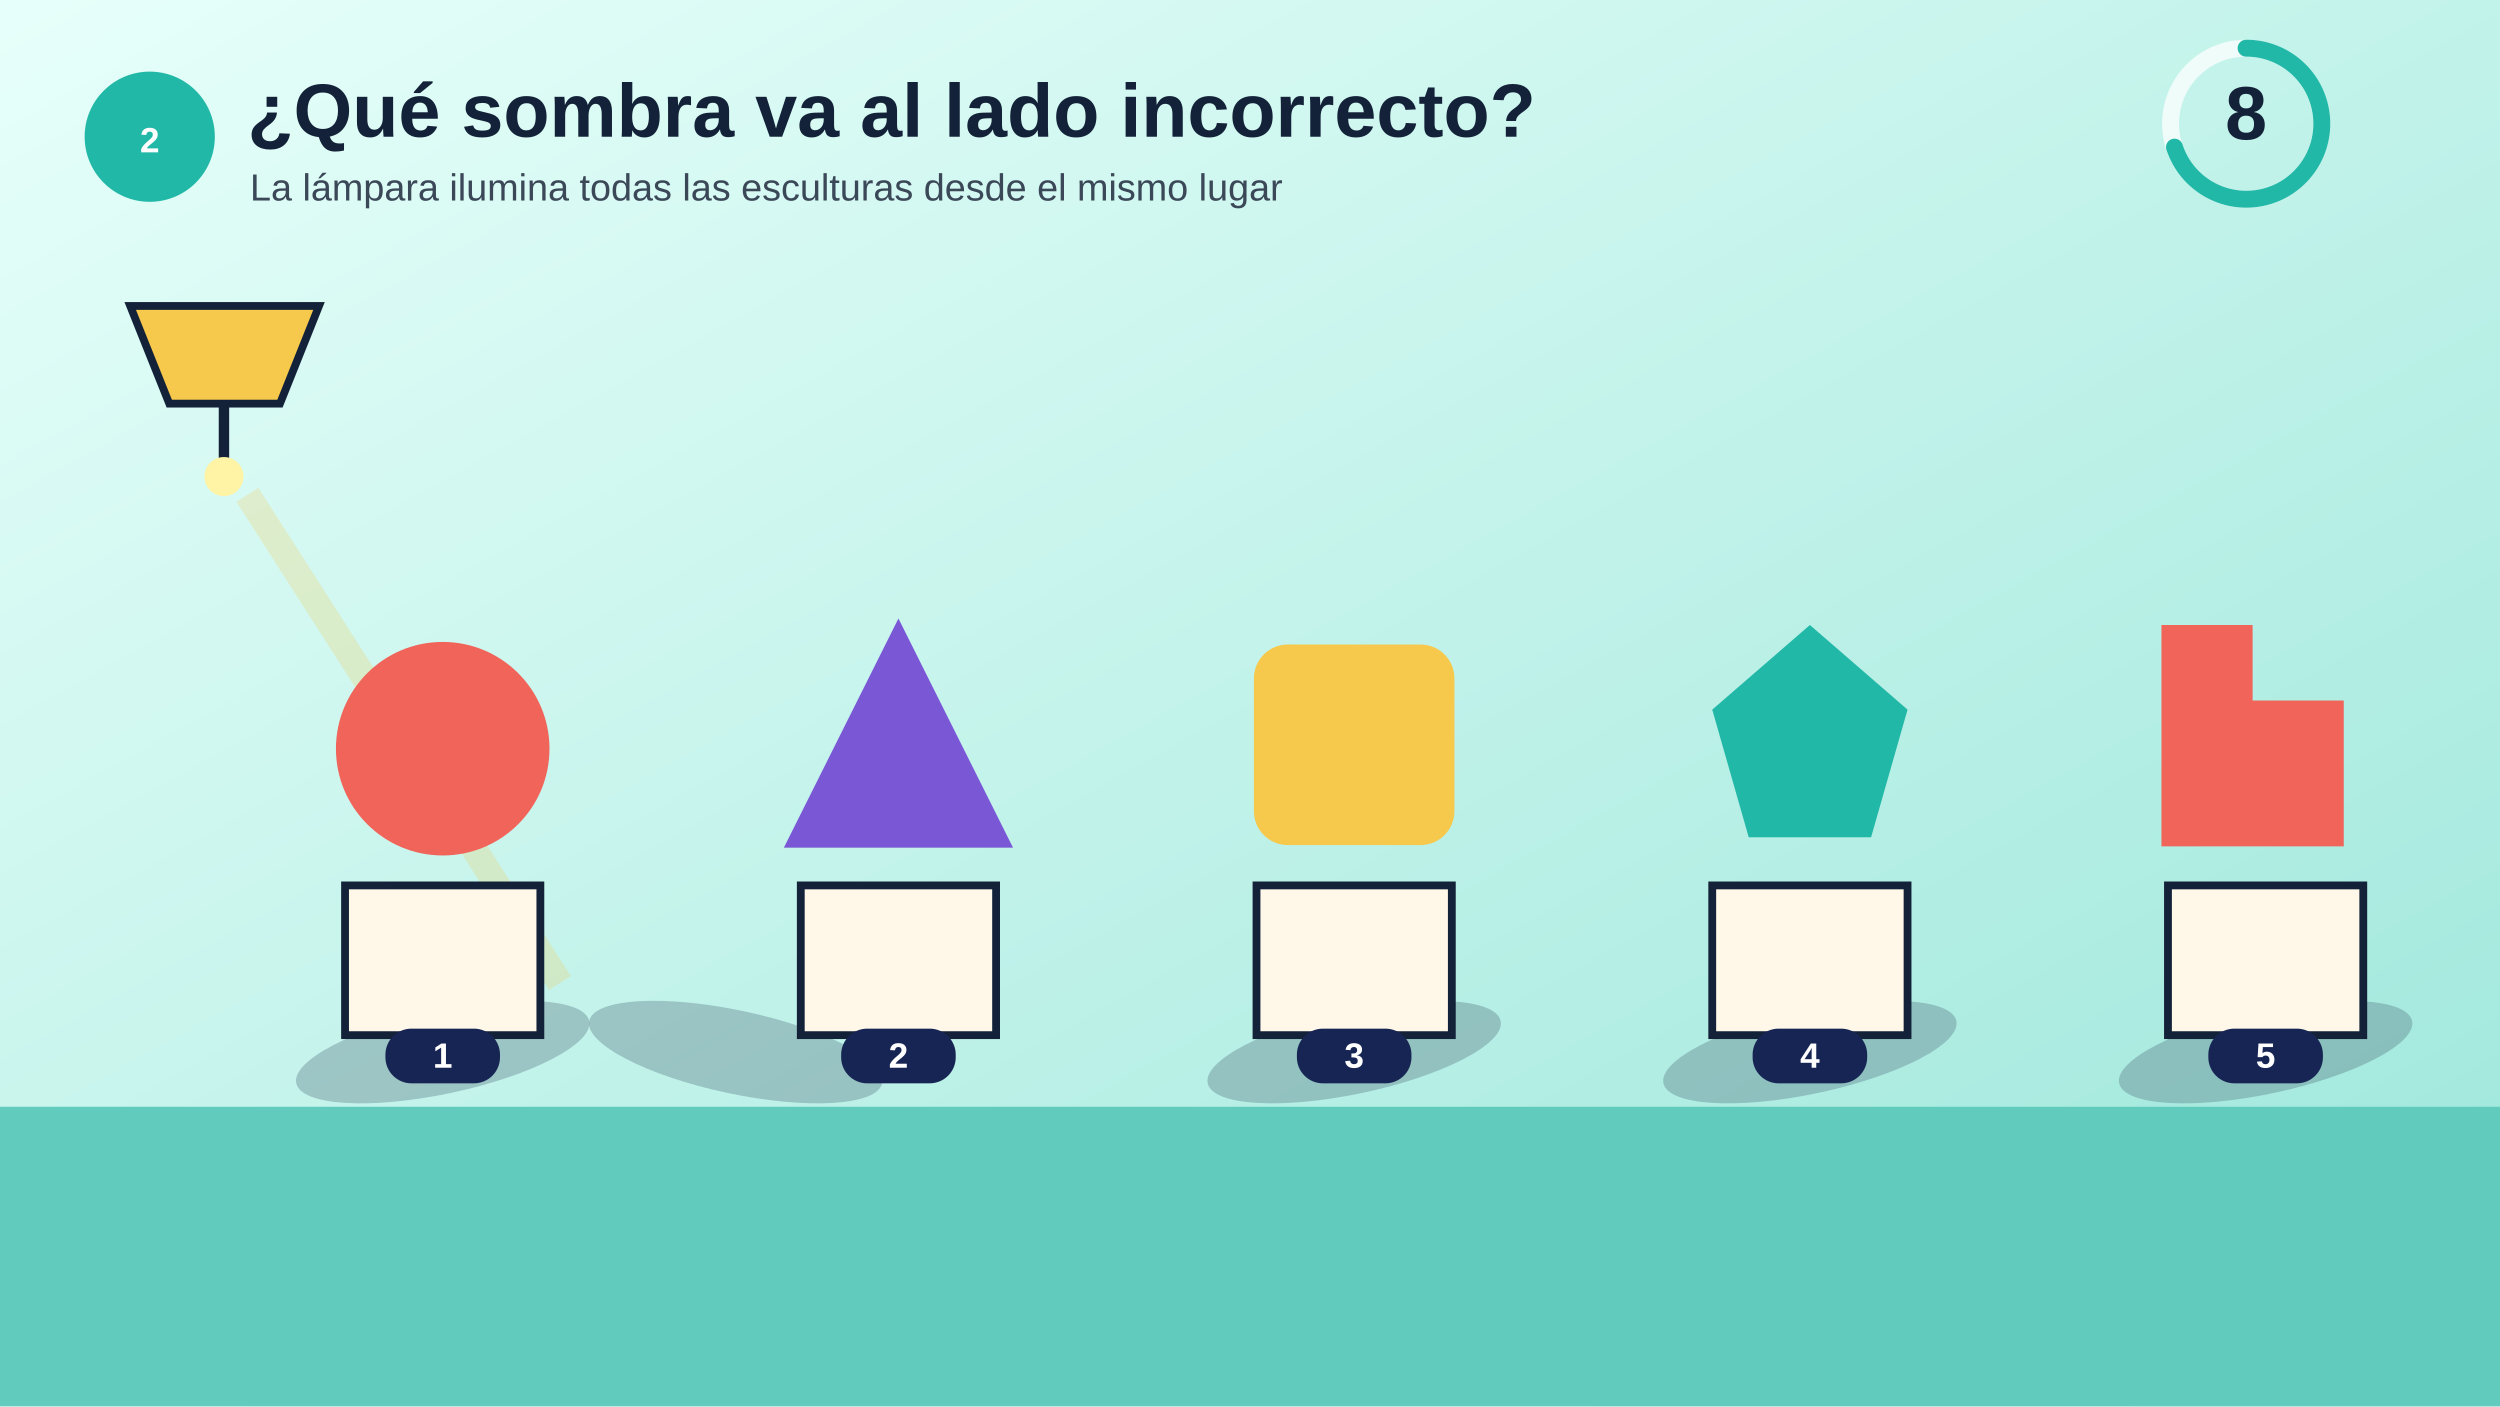
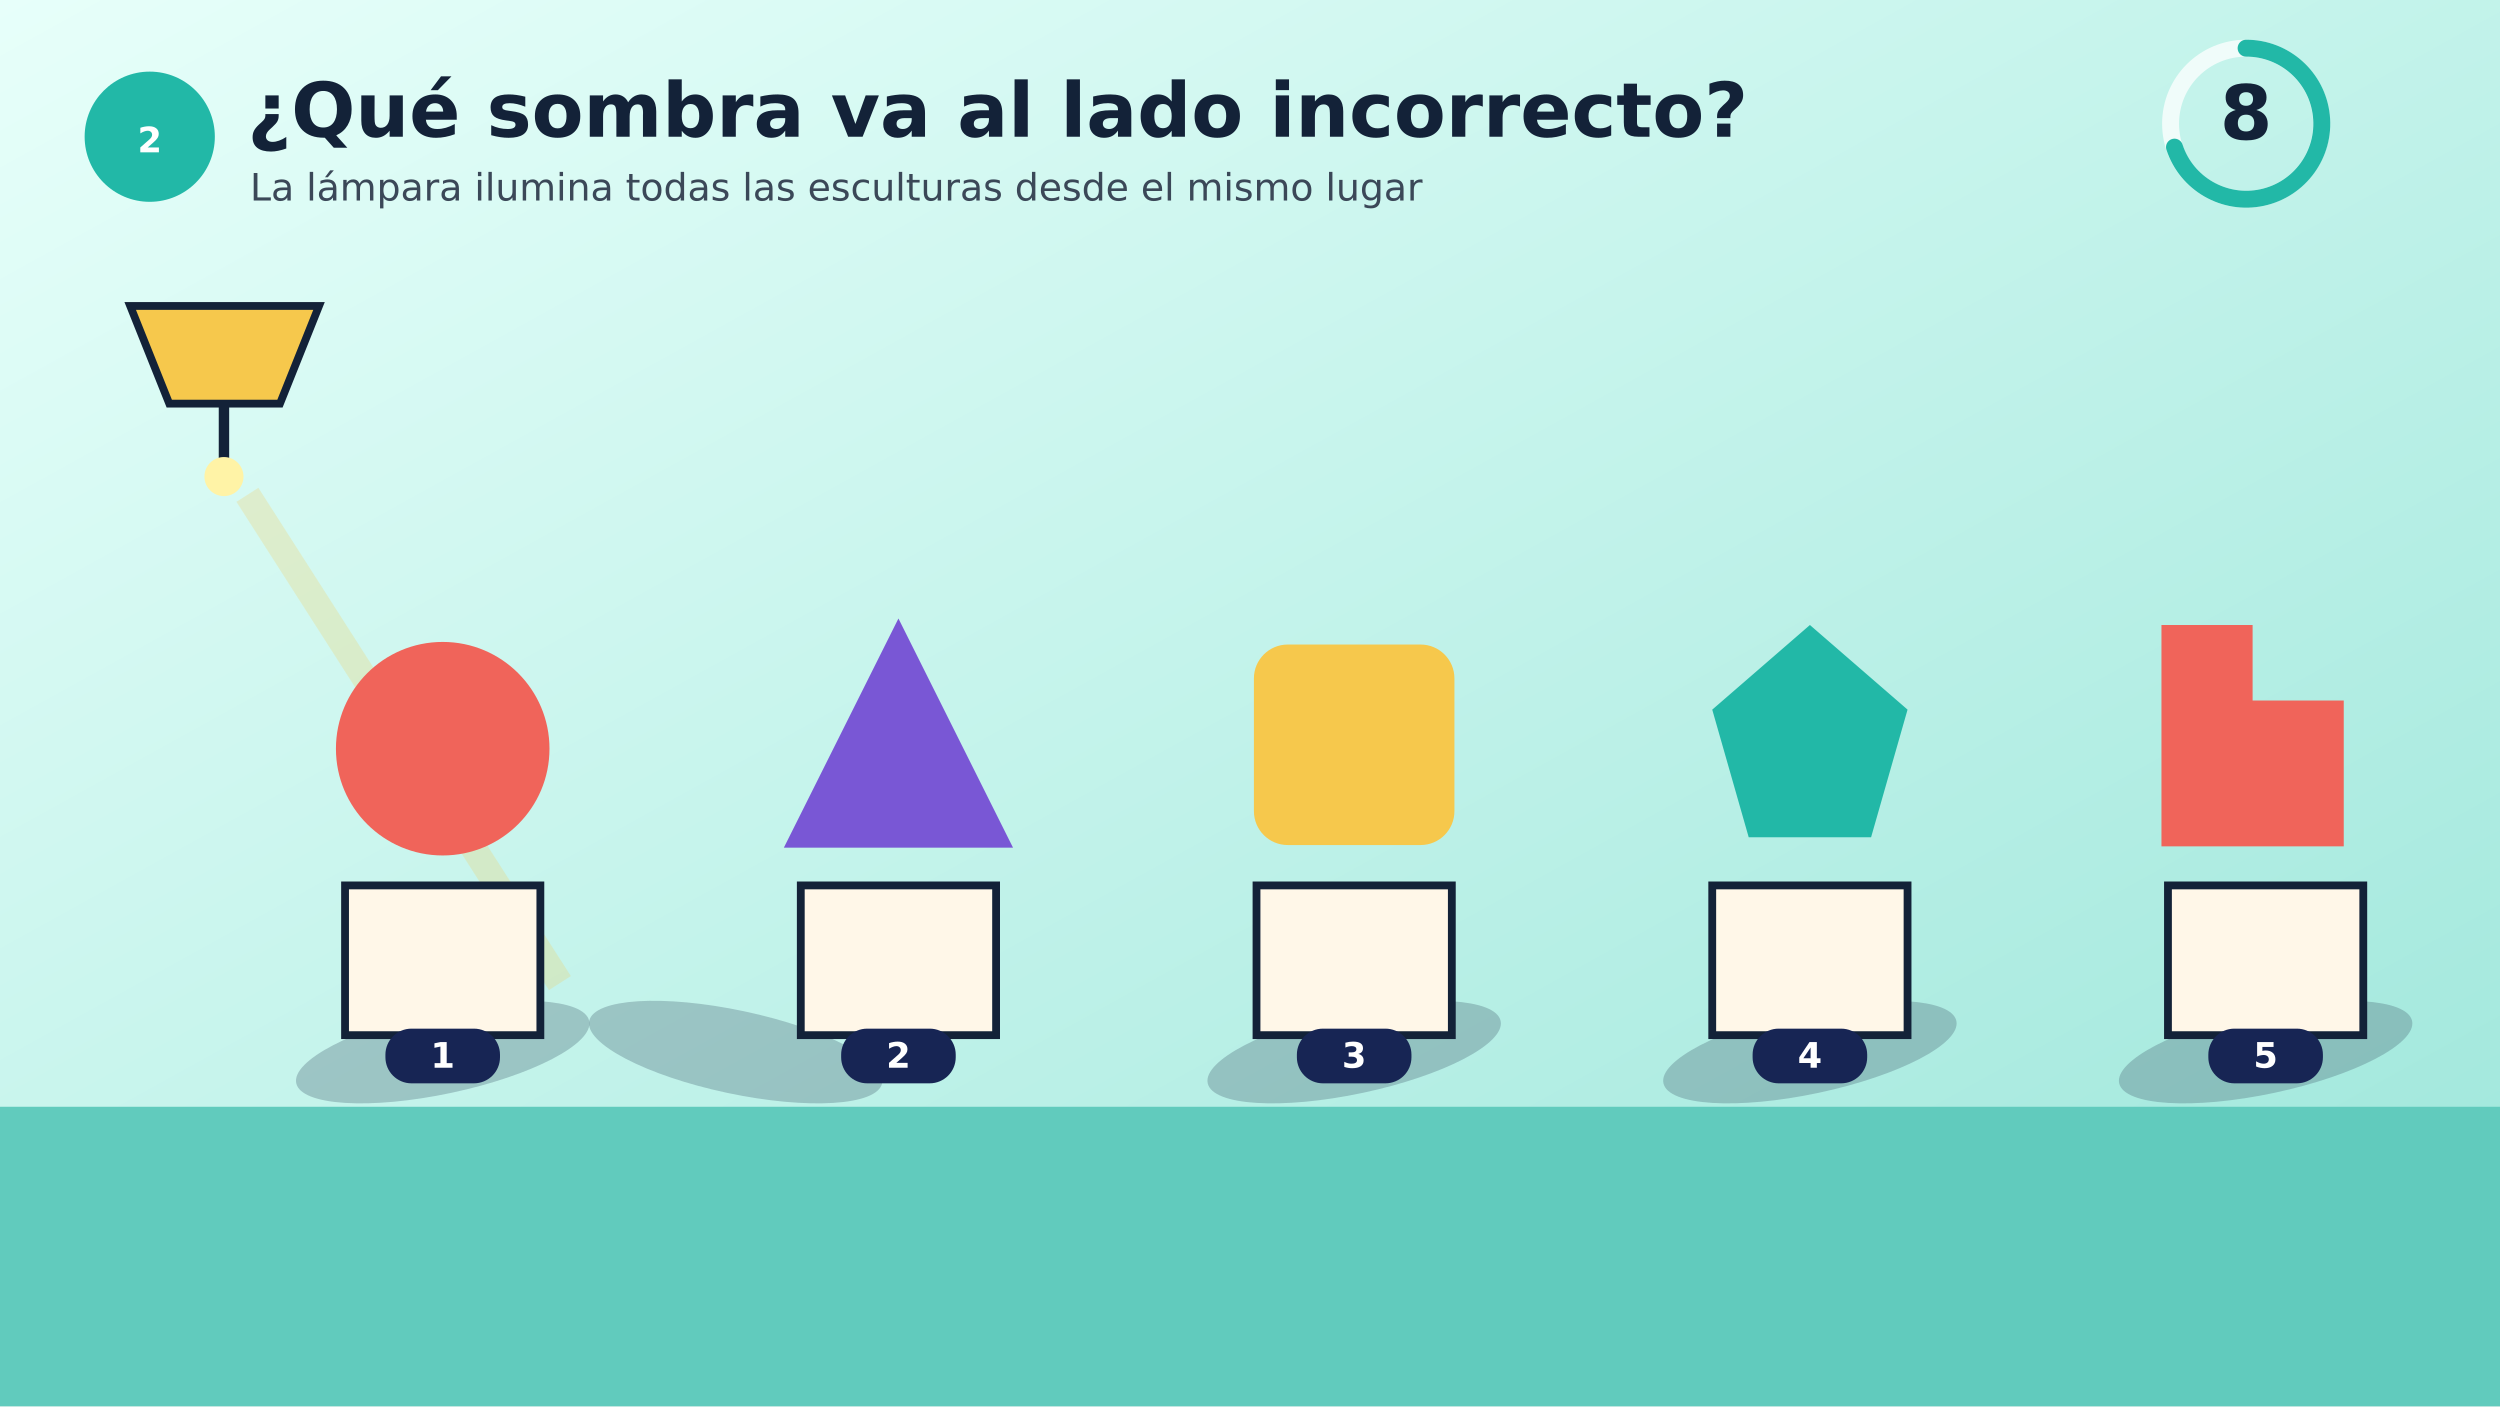
<svg xmlns="http://www.w3.org/2000/svg" width="3840" height="2160" viewBox="0 0 1920 1080">
  <defs>
    <linearGradient id="bg" y2="1">
      <stop stop-color="#e7fffa" />
      <stop offset="1" stop-color="#9ce6da" />
    </linearGradient>
-     <filter id="ds">
-       <feDropShadow dx="0" dy="10" stdDeviation="8" flood-opacity=".16" />
-     </filter>
-     <style>.title{font:700 58px Arial,sans-serif;fill:#132238}.sub{font:400 29px Arial,sans-serif;fill:#3b4858}.num{font:700 27px Arial,sans-serif;fill:#fff}.ped{fill:#fff7e8;stroke:#132238;stroke-width:6}</style>
+     <style>.title{font-weight:700;font-size:58px;font-family:"DejaVu Sans",sans-serif;fill:#132238}.sub{font-weight:400;font-size:29px;font-family:"DejaVu Sans",sans-serif;fill:#3b4858}.num{font-weight:700;font-size:27px;font-family:"DejaVu Sans",sans-serif;fill:#fff}.ped{fill:#fff7e8;stroke:#132238;stroke-width:6}</style>
  </defs>
  <rect width="1920" height="1080" fill="url(#bg)" />
  <path d="M0 850h1920v230H0z" fill="#61cbbd" />
  <circle cx="115" cy="105" r="50" fill="#22b8a7" />
  <text x="115" y="117" text-anchor="middle" class="num">2</text>
  <text x="190" y="105" class="title">¿Qué sombra va al lado incorrecto?</text>
  <text x="192" y="154" class="sub">La lámpara ilumina todas las esculturas desde el mismo lugar</text>
  <g transform="translate(100 235)">
    <path d="M0 0h145l-30 75H30Z" fill="#f6c84c" stroke="#132238" stroke-width="6" />
    <path d="M72 75v42" stroke="#132238" stroke-width="8" />
    <circle cx="72" cy="131" r="15" fill="#fff3a6" />
    <path d="M90 145L330 520" stroke="#f6c84c" stroke-width="20" opacity=".23" />
  </g>
  <g transform="translate(220 370)">
    <g>
      <ellipse cx="120" cy="438" rx="115" ry="32" fill="#456172" opacity=".32" transform="rotate(-12 120 438)" />
      <rect x="45" y="310" width="150" height="115" class="ped" />
      <circle cx="120" cy="205" r="82" fill="#f0645a" />
      <rect x="76" y="420" width="88" height="42" rx="20" fill="#172554" />
      <text x="120" y="450" text-anchor="middle" class="num">1</text>
    </g>
    <g transform="translate(350)">
      <ellipse cx="-5" cy="438" rx="115" ry="32" fill="#456172" opacity=".32" transform="rotate(12 -5 438)" />
      <rect x="45" y="310" width="150" height="115" class="ped" />
      <path d="M120 105l88 176H32Z" fill="#7957d5" />
      <rect x="76" y="420" width="88" height="42" rx="20" fill="#172554" />
      <text x="120" y="450" text-anchor="middle" class="num">2</text>
    </g>
    <g transform="translate(700)">
      <ellipse cx="120" cy="438" rx="115" ry="32" fill="#456172" opacity=".32" transform="rotate(-12 120 438)" />
      <rect x="45" y="310" width="150" height="115" class="ped" />
      <rect x="43" y="125" width="154" height="154" rx="26" fill="#f6c84c" />
      <rect x="76" y="420" width="88" height="42" rx="20" fill="#172554" />
      <text x="120" y="450" text-anchor="middle" class="num">3</text>
    </g>
    <g transform="translate(1050)">
      <ellipse cx="120" cy="438" rx="115" ry="32" fill="#456172" opacity=".32" transform="rotate(-12 120 438)" />
      <rect x="45" y="310" width="150" height="115" class="ped" />
      <path d="M120 110l75 65-28 98H73l-28-98Z" fill="#22b8a7" />
      <rect x="76" y="420" width="88" height="42" rx="20" fill="#172554" />
      <text x="120" y="450" text-anchor="middle" class="num">4</text>
    </g>
    <g transform="translate(1400)">
      <ellipse cx="120" cy="438" rx="115" ry="32" fill="#456172" opacity=".32" transform="rotate(-12 120 438)" />
      <rect x="45" y="310" width="150" height="115" class="ped" />
      <path d="M40 280V110h70v58h70v112Z" fill="#f0645a" />
      <rect x="76" y="420" width="88" height="42" rx="20" fill="#172554" />
      <text x="120" y="450" text-anchor="middle" class="num">5</text>
    </g>
  </g>
  <g transform="translate(1725 95)">
    <circle r="58" fill="none" stroke="#fff" stroke-width="13" opacity=".75" />
    <path d="M0-58A58 58 0 1 1-55 18" fill="none" stroke="#22b8a7" stroke-width="13" stroke-linecap="round" />
    <text y="12" text-anchor="middle" class="title" font-size="38">8</text>
  </g>
</svg>
